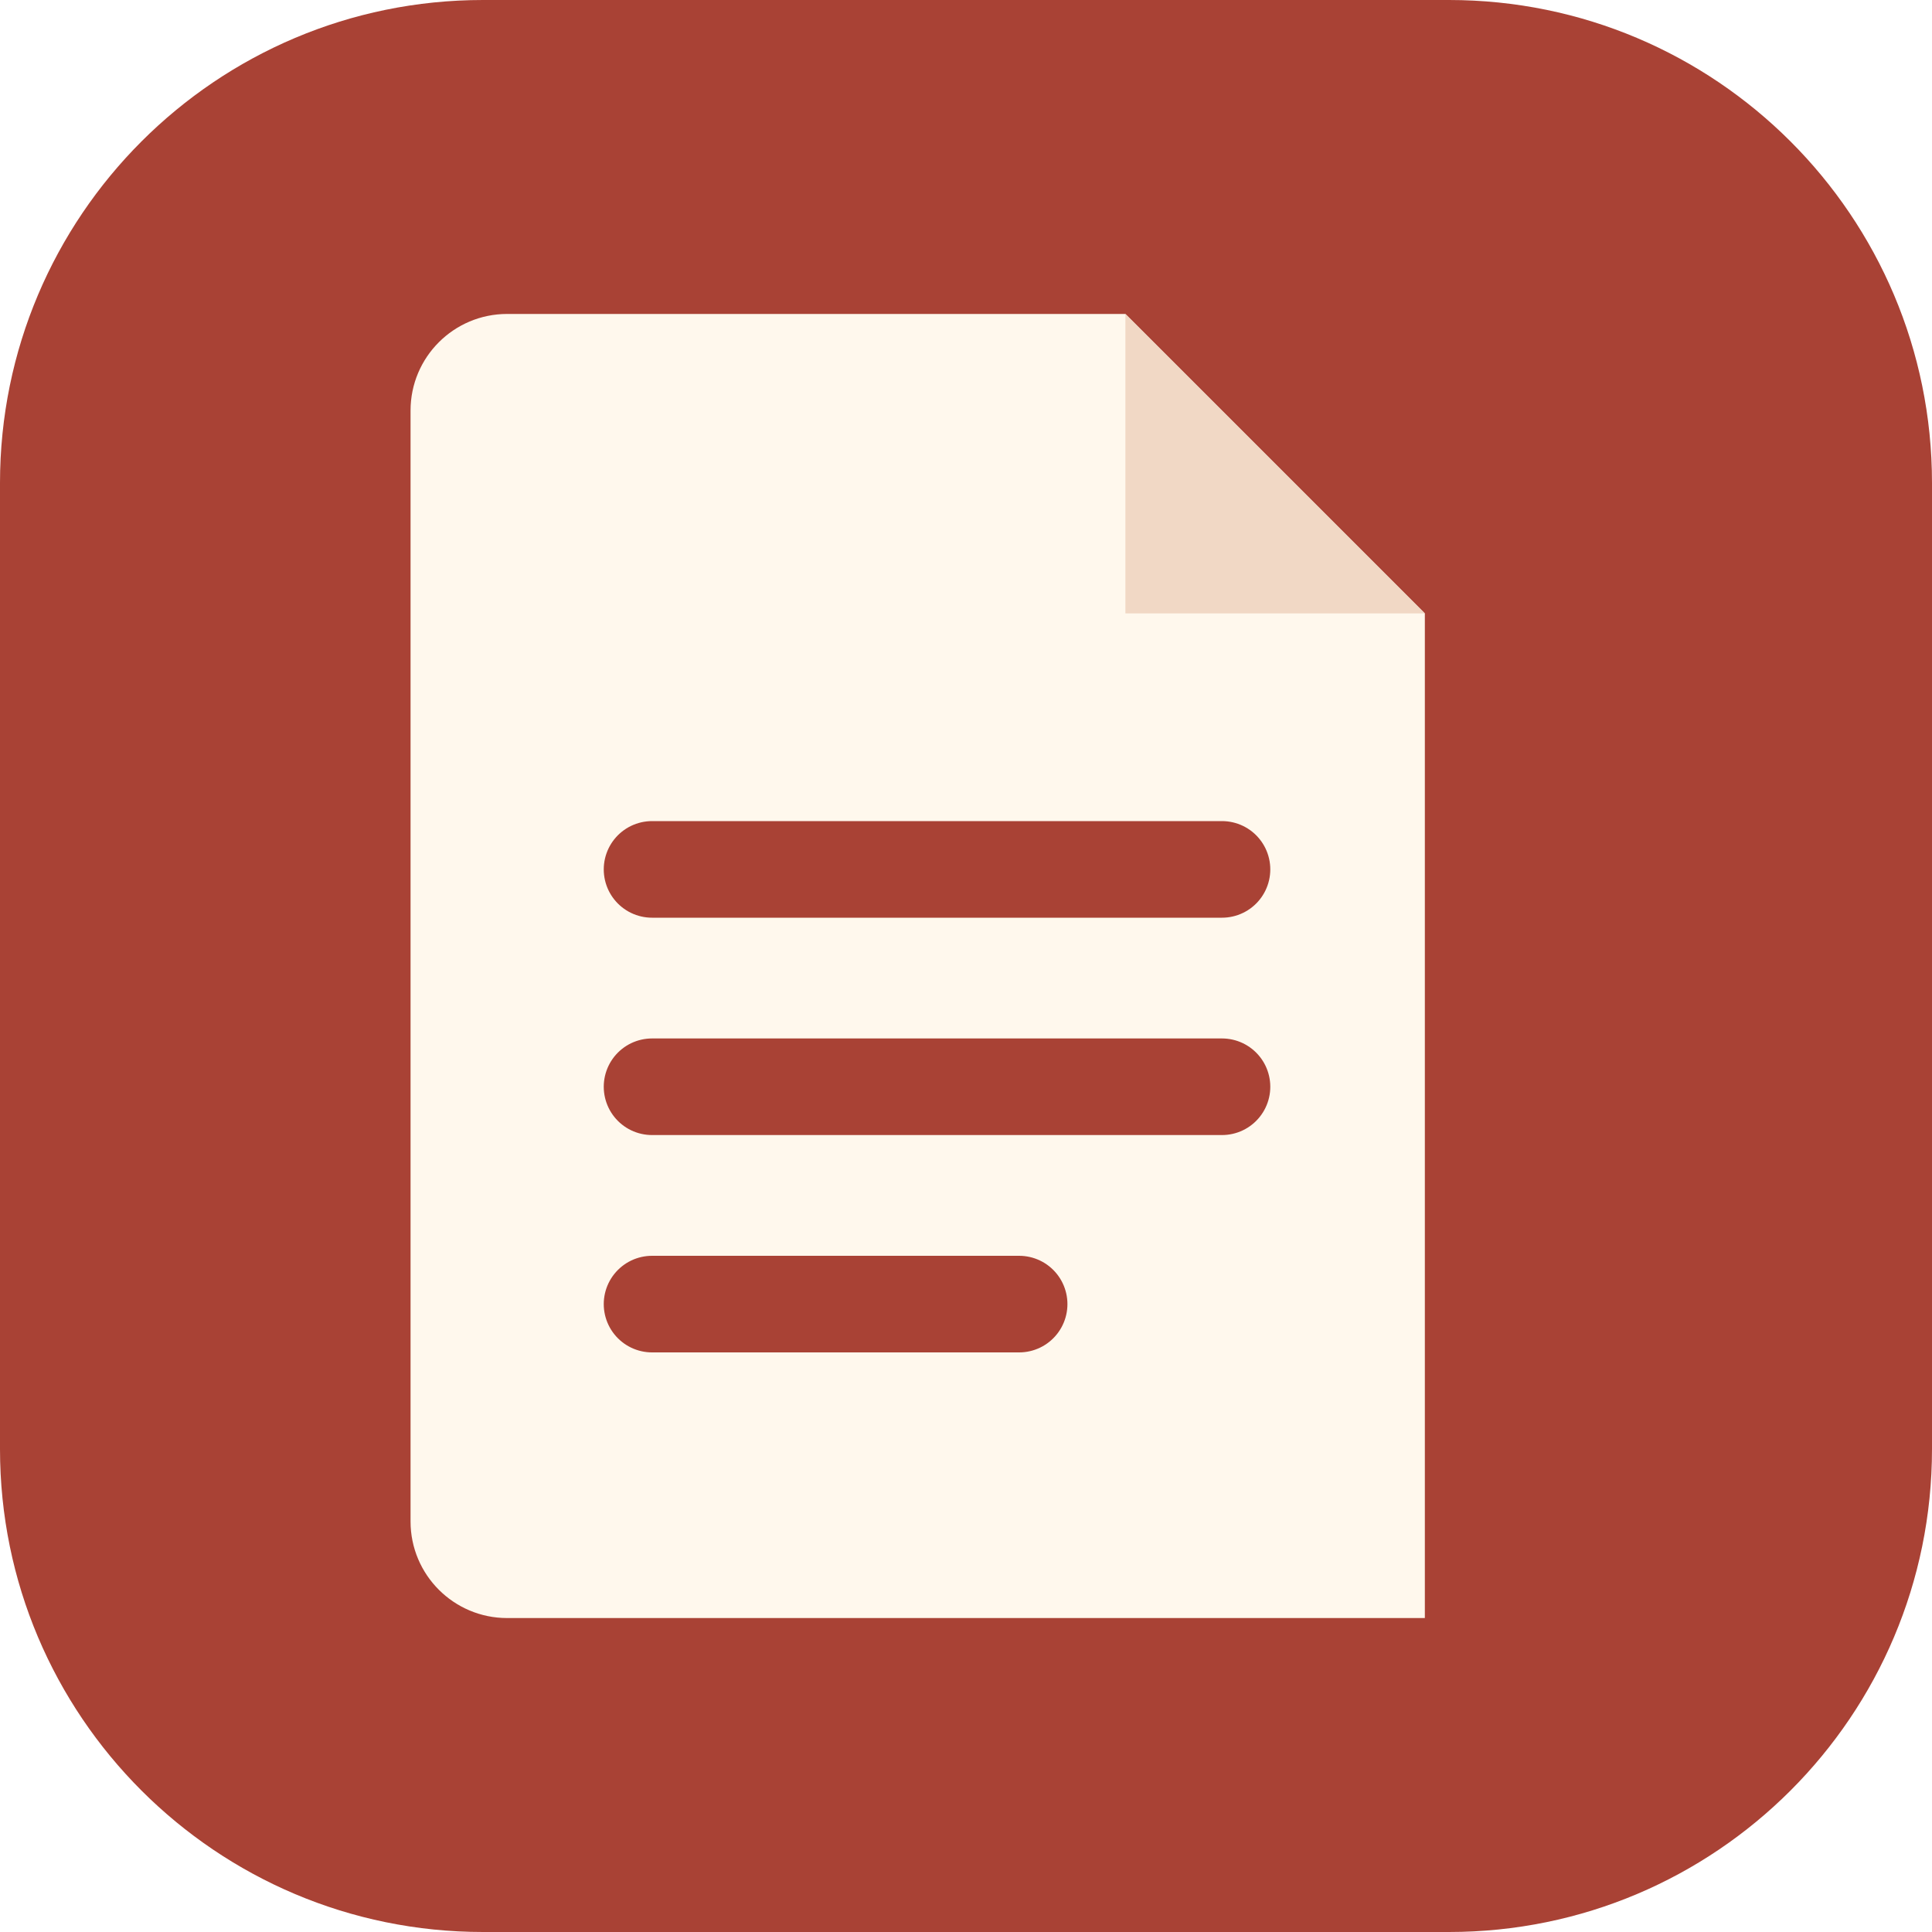
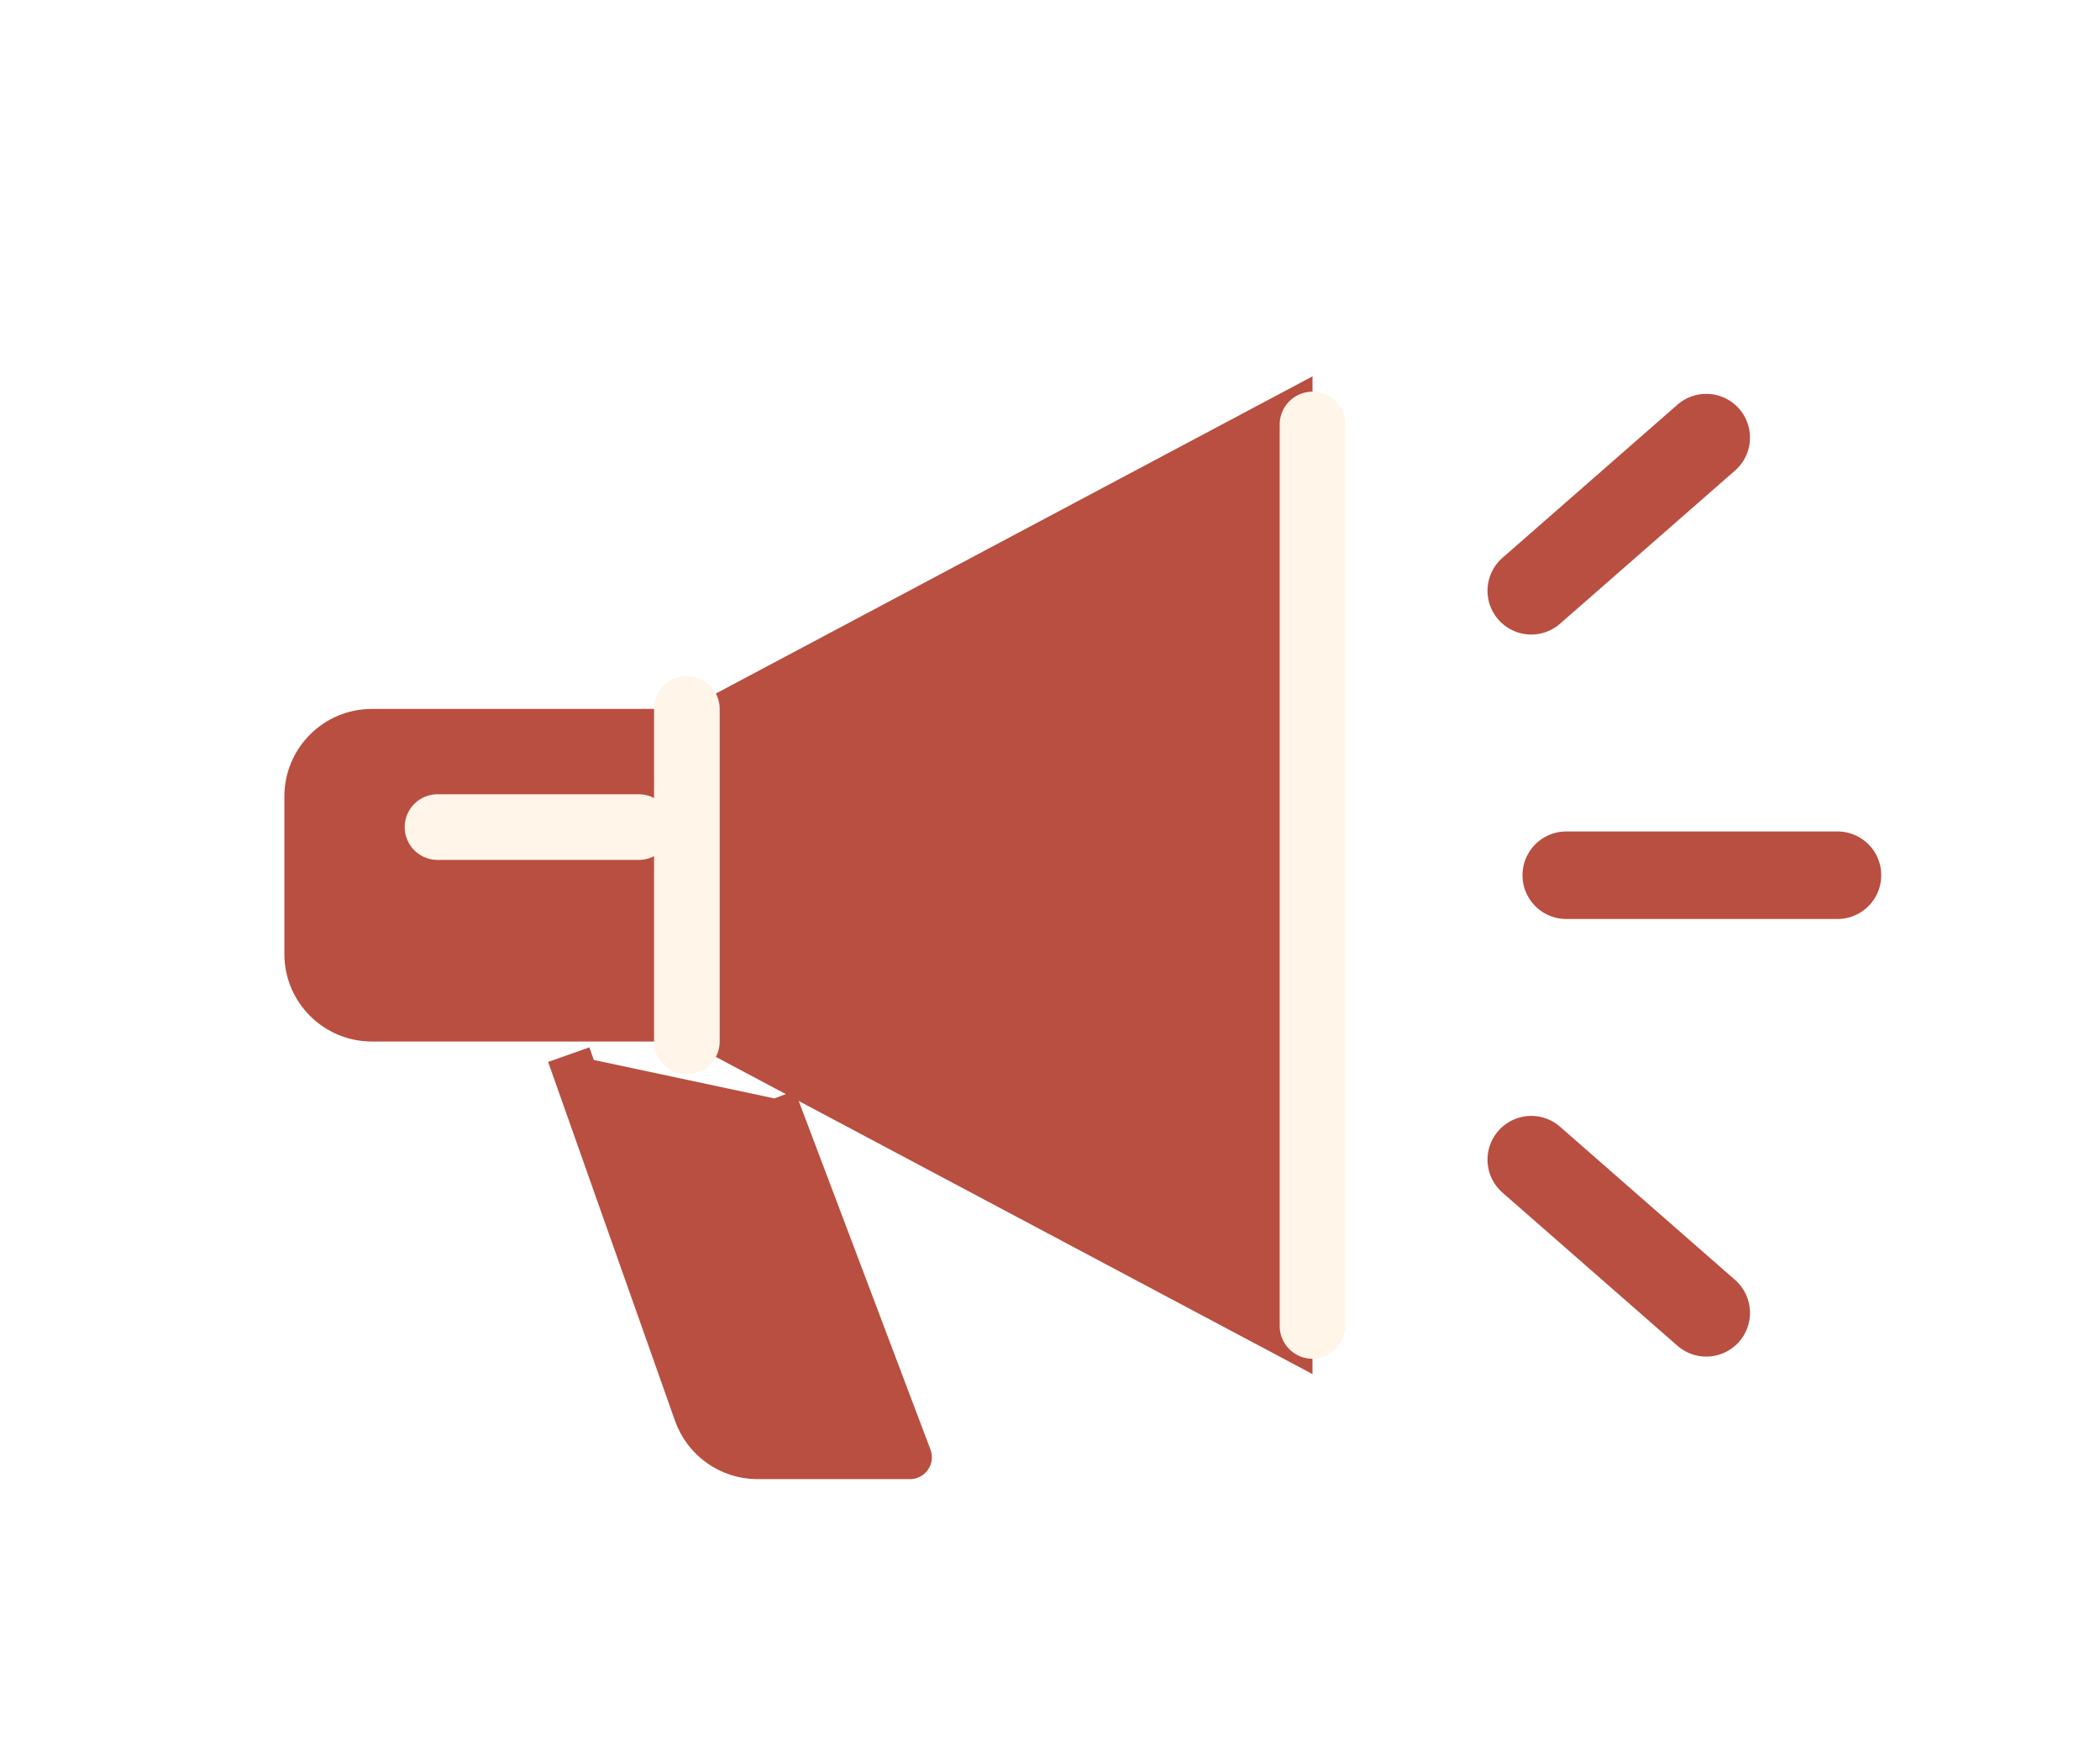
- <svg xmlns="http://www.w3.org/2000/svg" viewBox="0 0 40 40">
-   <rect width="40" height="40" rx="10" fill="#a94235" />
-   <path fill="#fff8ed" d="M10.5 6.5h12.8l6.2 6.2v20.8h-19a2 2 0 0 1-2-2v-23a2 2 0 0 1 2-2Z" />
-   <path fill="#f1d8c5" d="M23.3 6.5v6.2h6.2Z" />
-   <path fill="none" stroke="#a94235" stroke-width="2" stroke-linecap="round" d="M13.5 18h11.8M13.5 22.5h11.8M13.5 27h7.6" />
+ <svg xmlns="http://www.w3.org/2000/svg" viewBox="0 0 48 40" fill="none">
+   <path d="M8.5 16.2h7.2L30 8.6v22.8l-14.3-7.6H8.5a2 2 0 0 1-2-2v-3.6a2 2 0 0 1 2-2Z" fill="#B94F40" />
+   <path d="M15.7 16.2v7.6M30 9.7v20.6" stroke="#FFF5E8" stroke-width="1.5" stroke-linecap="round" />
+   <path d="m13 24.1 2.9 8.2a1.5 1.5 0 0 0 1.4 1h3.5l-3.1-8.2" fill="#B94F40" stroke="#B94F40" stroke-linejoin="round" />
+   <path d="M35 13.5 39 10M35.8 20H42M35 26.5l4 3.5" stroke="#B94F40" stroke-width="2" stroke-linecap="round" />
+   <path d="M10 18.9h4.6" stroke="#FFF5E8" stroke-width="1.5" stroke-linecap="round" />
</svg>
